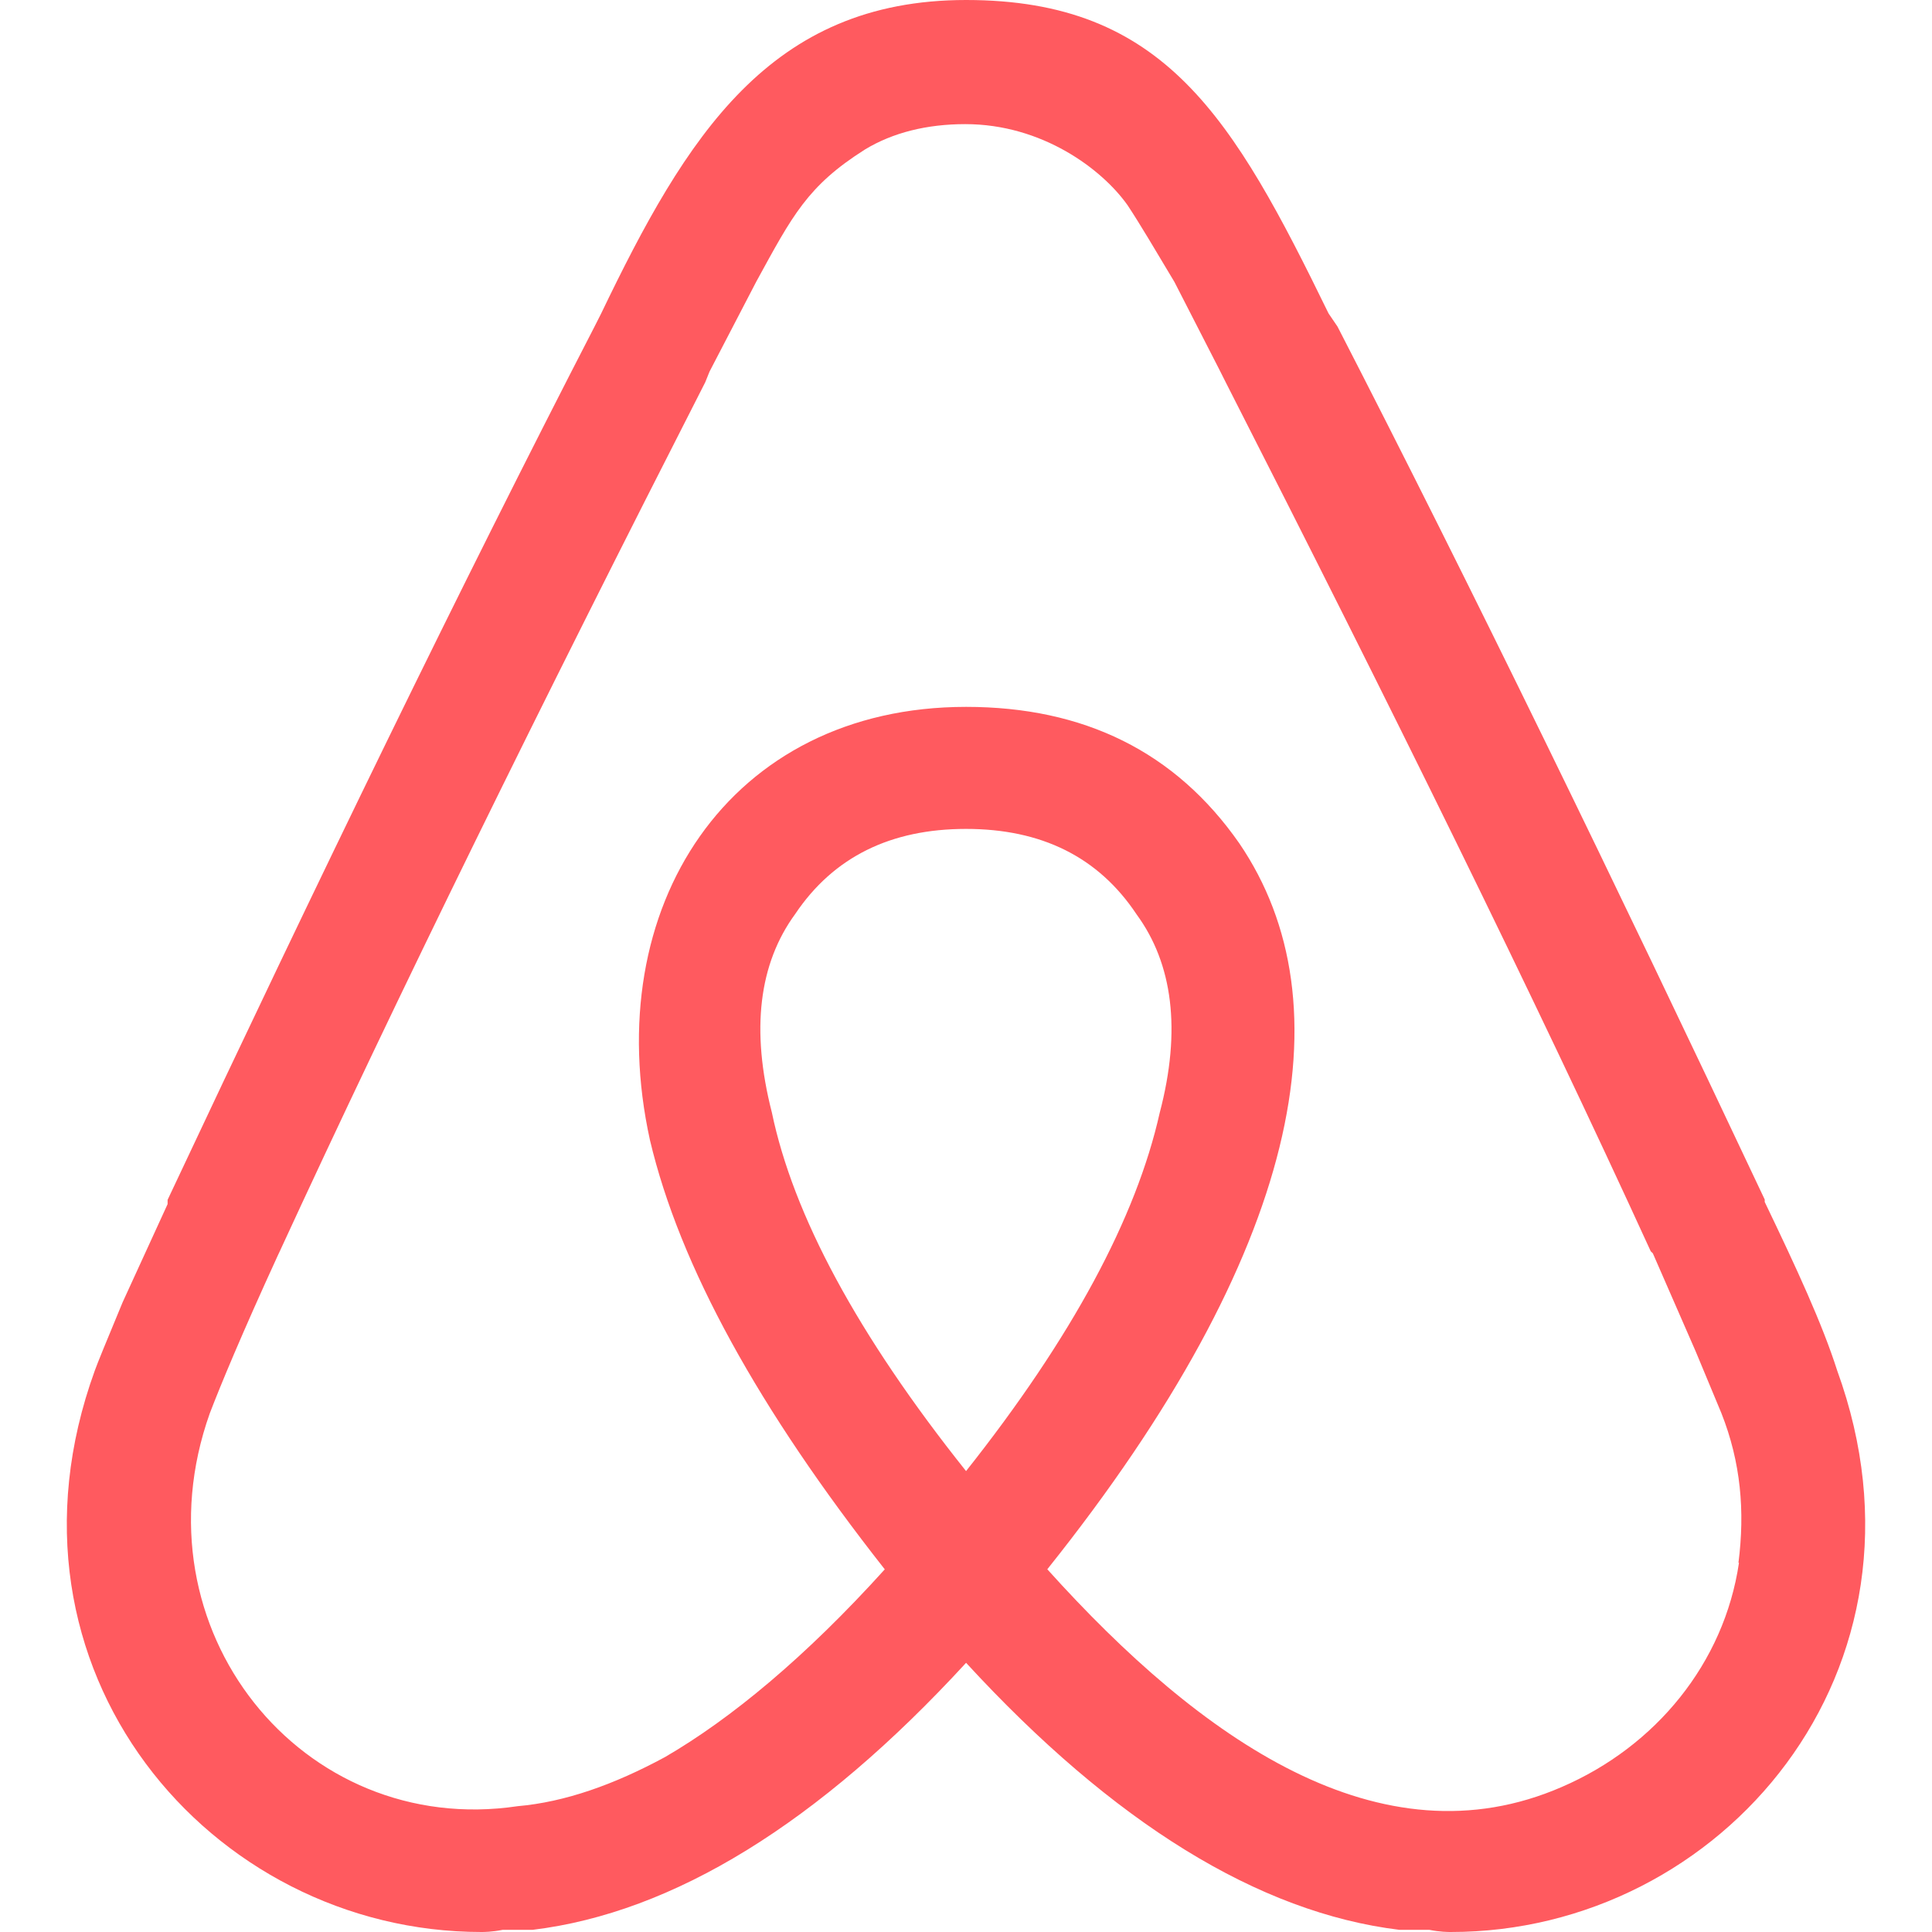
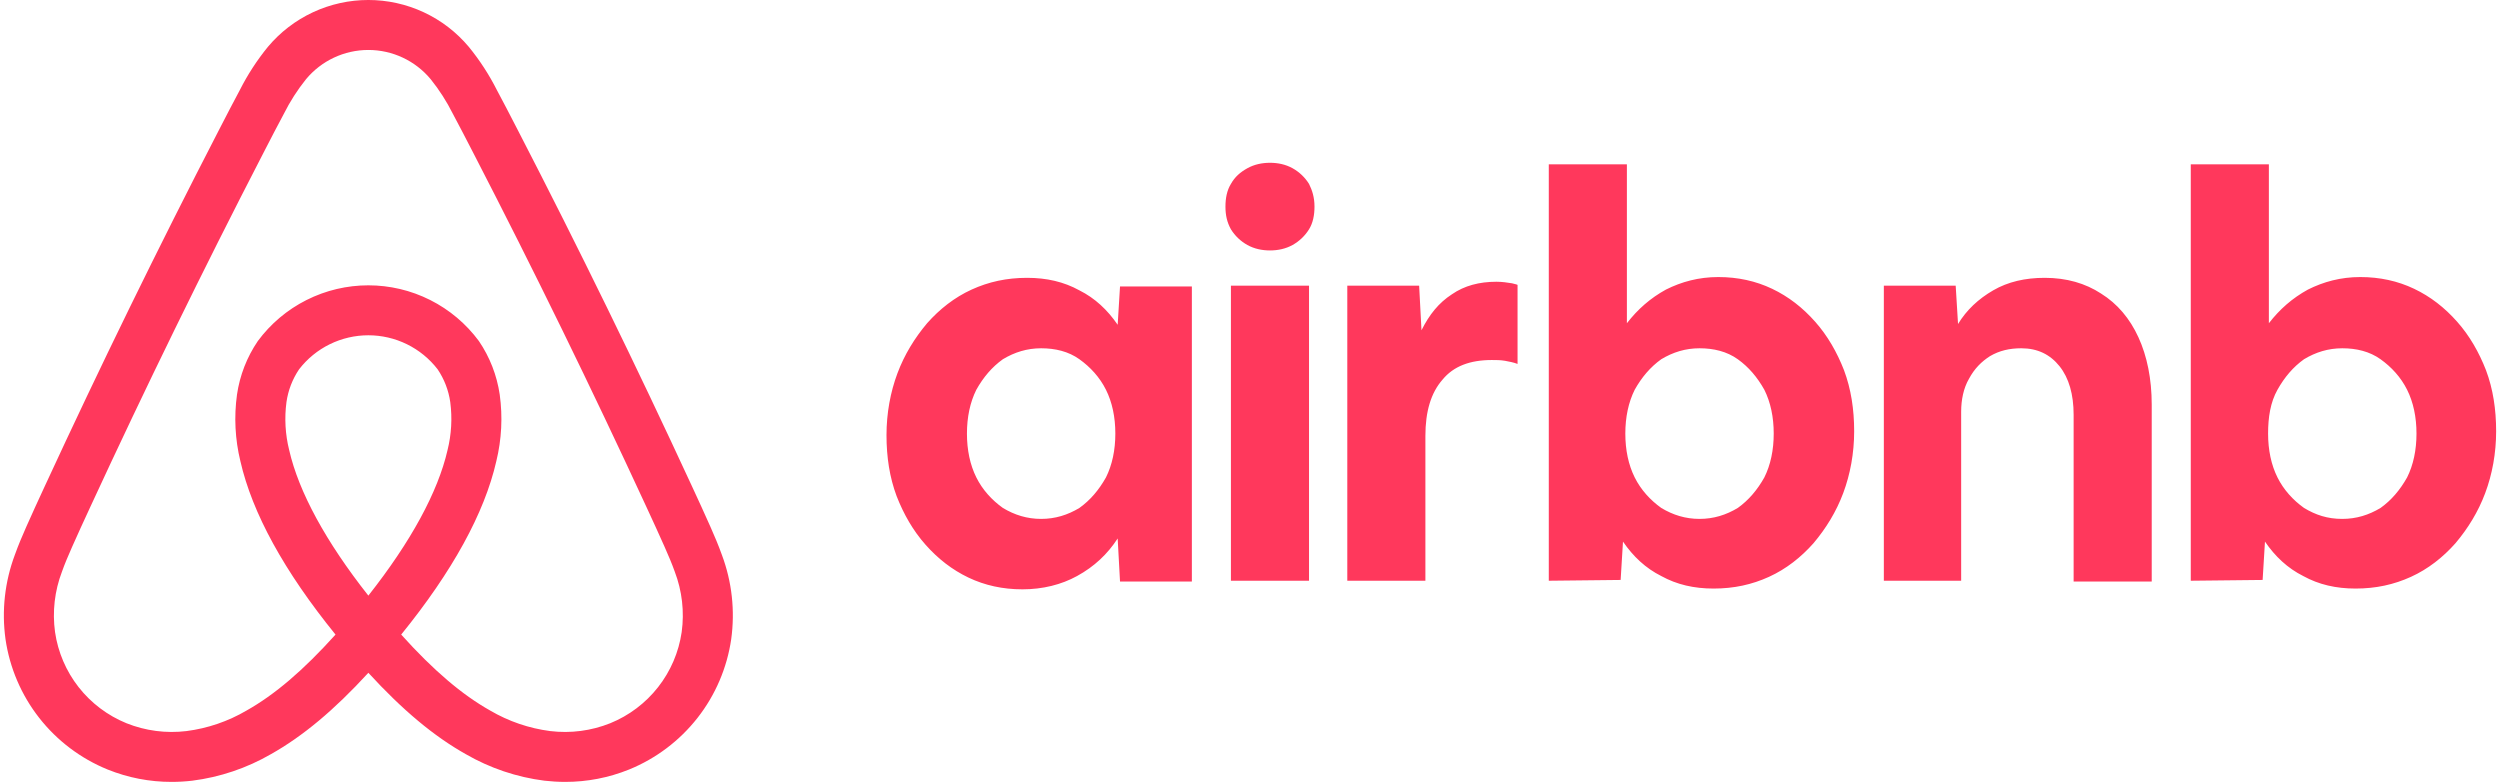
- <svg xmlns="http://www.w3.org/2000/svg" fill="#FF5A5F" role="img" viewBox="0 0 24 24">
-   <path d="M12.001 18.275c-1.353-1.697-2.148-3.184-2.413-4.457-.263-1.027-.16-1.848.291-2.465.477-.71 1.188-1.056 2.121-1.056s1.643.345 2.12 1.063c.446.61.558 1.432.286 2.465-.291 1.298-1.085 2.785-2.412 4.458zm9.601 1.14c-.185 1.246-1.034 2.28-2.2 2.783-2.253.98-4.483-.583-6.392-2.704 3.157-3.951 3.74-7.028 2.385-9.018-.795-1.14-1.933-1.695-3.394-1.695-2.944 0-4.563 2.49-3.927 5.382.37 1.565 1.352 3.343 2.917 5.332-.98 1.085-1.91 1.856-2.732 2.333-.636.344-1.245.558-1.828.609-2.679.399-4.778-2.2-3.825-4.88.132-.345.395-.98.845-1.961l.025-.053c1.464-3.178 3.242-6.79 5.285-10.795l.053-.132.58-1.116c.45-.822.635-1.19 1.351-1.643.346-.21.77-.315 1.246-.315.954 0 1.698.558 2.016 1.007.158.239.345.557.582.953l.558 1.089.08.159c2.041 4.004 3.821 7.608 5.279 10.794l.026.025.533 1.22.318.764c.243.613.294 1.222.213 1.858zm1.22-2.39c-.186-.583-.505-1.271-.9-2.094v-.03c-1.889-4.006-3.642-7.608-5.307-10.844l-.111-.163C15.317 1.461 14.468 0 12.001 0c-2.44 0-3.476 1.695-4.535 3.898l-.081.16c-1.669 3.236-3.421 6.843-5.303 10.847v.053l-.559 1.22c-.21.504-.317.768-.345.847C-.172 20.74 2.611 24 5.98 24c.027 0 .132 0 .265-.027h.372c1.75-.213 3.554-1.325 5.384-3.317 1.829 1.989 3.635 3.104 5.382 3.317h.372c.133.027.239.027.265.027 3.37.003 6.152-3.261 4.802-6.975z" />
+ <svg xmlns="http://www.w3.org/2000/svg" width="3.19em" height="1em" viewBox="0 0 512 161">
+   <path fill="#ff385c" d="M147.508 113.996c-.72-2.022-1.562-3.978-2.363-5.79a541 541 0 0 0-3.772-8.282l-.1-.215a1853 1853 0 0 0-35.53-72.668l-.529-1.024a473 473 0 0 0-3.926-7.505A48.8 48.8 0 0 0 95.51 9.62a26.9 26.9 0 0 0-9.248-7.098a26.95 26.95 0 0 0-22.776.003a26.9 26.9 0 0 0-9.246 7.1a49 49 0 0 0-5.773 8.89a481 481 0 0 0-3.962 7.574l-.49.95A1855 1855 0 0 0 8.484 99.71l-.162.35a547 547 0 0 0-3.709 8.145c-.8 1.811-1.641 3.766-2.362 5.793a35.5 35.5 0 0 0-1.916 17.308a34.2 34.2 0 0 0 6.924 16.173a34.3 34.3 0 0 0 14.055 10.606a34.9 34.9 0 0 0 13.151 2.544q2.126 0 4.238-.247a43.2 43.2 0 0 0 16.172-5.456c6.523-3.665 12.966-9.036 20.004-16.711c7.038 7.675 13.48 13.046 20.004 16.71a43.2 43.2 0 0 0 16.172 5.457a37 37 0 0 0 4.238.247c4.507.01 8.973-.854 13.15-2.544a34.3 34.3 0 0 0 14.056-10.606a34.2 34.2 0 0 0 6.924-16.173a35.54 35.54 0 0 0-1.915-17.31m-72.629 8.367c-8.713-11.044-14.303-21.3-16.265-29.897a26.4 26.4 0 0 1-.56-9.857a16.1 16.1 0 0 1 2.593-6.739a17.95 17.95 0 0 1 6.302-5.15a18 18 0 0 1 15.862.002a17.95 17.95 0 0 1 6.301 5.15a16.1 16.1 0 0 1 2.593 6.74a26.5 26.5 0 0 1-.562 9.86c-1.964 8.597-7.553 18.85-16.264 29.891m64.368 7.489a23.9 23.9 0 0 1-4.841 11.307a23.97 23.97 0 0 1-9.828 7.416a25.05 25.05 0 0 1-12.336 1.614a32.6 32.6 0 0 1-12.317-4.207c-5.807-3.262-11.685-8.27-18.3-15.617c10.53-12.983 17.106-24.95 19.54-35.61a36.6 36.6 0 0 0 .7-13.7a26.3 26.3 0 0 0-4.274-10.985a28.2 28.2 0 0 0-9.989-8.427a28.26 28.26 0 0 0-25.444 0a28.2 28.2 0 0 0-9.99 8.425a26.3 26.3 0 0 0-4.274 10.981a36.6 36.6 0 0 0 .696 13.696c2.433 10.663 9.009 22.634 19.542 35.621c-6.614 7.346-12.492 12.354-18.299 15.617a32.6 32.6 0 0 1-12.317 4.206a25.05 25.05 0 0 1-12.337-1.614a24 24 0 0 1-9.827-7.415a23.9 23.9 0 0 1-4.84-11.308a25.2 25.2 0 0 1 1.426-12.42c.574-1.616 1.247-3.2 2.08-5.084a543 543 0 0 1 3.639-7.991l.162-.352a1844 1844 0 0 1 35.336-72.266l.492-.955c1.26-2.443 2.562-4.97 3.876-7.411a39.7 39.7 0 0 1 4.539-7.087a16.65 16.65 0 0 1 25.631-.002a39.5 39.5 0 0 1 4.54 7.084c1.301 2.42 2.592 4.924 3.841 7.345l.53 1.027a1842 1842 0 0 1 35.335 72.267l.1.216c1.23 2.663 2.503 5.415 3.701 8.126c.834 1.886 1.508 3.472 2.081 5.082a25.2 25.2 0 0 1 1.426 12.42m69.993-8.781q-6.015 0-11.07-2.411c-3.37-1.608-6.257-3.86-8.824-6.753s-4.492-6.27-5.937-9.969c-1.444-3.859-2.086-8.04-2.086-12.541s.803-8.844 2.247-12.703s3.53-7.235 6.097-10.29c2.567-2.894 5.615-5.306 9.145-6.914s7.22-2.412 11.392-2.412c4.01 0 7.54.804 10.75 2.573c3.209 1.608 5.776 4.02 7.861 7.074l.482-7.878h14.76v60.617h-14.76l-.482-8.843c-2.085 3.215-4.813 5.788-8.343 7.717c-3.209 1.77-7.06 2.734-11.231 2.734m3.852-14.47c2.888 0 5.455-.804 7.862-2.251c2.246-1.608 4.01-3.698 5.455-6.27c1.283-2.573 1.925-5.628 1.925-9.005s-.642-6.432-1.925-9.004c-1.284-2.573-3.21-4.663-5.455-6.27c-2.247-1.609-4.974-2.252-7.862-2.252s-5.455.804-7.862 2.251c-2.246 1.608-4.011 3.698-5.455 6.27c-1.284 2.573-1.926 5.628-1.926 9.005s.642 6.432 1.926 9.004c1.283 2.573 3.209 4.663 5.455 6.27c2.407 1.448 4.974 2.252 7.862 2.252m56.156-64.155c0 1.769-.321 3.377-1.124 4.663a9.3 9.3 0 0 1-3.369 3.216c-1.444.804-3.048 1.125-4.652 1.125s-3.21-.321-4.654-1.125a9.3 9.3 0 0 1-3.369-3.216c-.802-1.447-1.123-2.894-1.123-4.663c0-1.768.32-3.376 1.123-4.663c.802-1.447 1.925-2.411 3.37-3.215c1.443-.804 3.048-1.126 4.653-1.126s3.208.322 4.652 1.126a9.3 9.3 0 0 1 3.37 3.215c.641 1.287 1.123 2.734 1.123 4.663m-17.168 76.857V58.685h16.044v60.617zm58.884-44.7v.162c-.802-.322-1.765-.483-2.568-.643c-.962-.161-1.765-.161-2.727-.161c-4.493 0-7.862 1.286-10.108 4.02c-2.407 2.733-3.53 6.592-3.53 11.576v29.746h-16.044V58.685h14.76l.482 9.165c1.604-3.216 3.53-5.628 6.257-7.396c2.567-1.77 5.615-2.573 9.145-2.573c1.124 0 2.247.16 3.21.321c.48.161.801.161 1.123.322zm6.417 44.7v-85.54h16.045v32.64c2.246-2.893 4.813-5.145 8.022-6.913c3.21-1.608 6.74-2.573 10.75-2.573q6.016 0 11.07 2.412c3.37 1.608 6.258 3.859 8.825 6.753c2.568 2.894 4.493 6.271 5.937 9.97c1.444 3.858 2.085 8.038 2.085 12.54c0 4.503-.802 8.844-2.245 12.703c-1.445 3.859-3.53 7.235-6.098 10.29c-2.567 2.895-5.615 5.306-9.145 6.914s-7.22 2.412-11.391 2.412c-4.012 0-7.541-.804-10.75-2.573c-3.21-1.608-5.777-4.02-7.862-7.074l-.482 7.878zm30.966-12.702c2.889 0 5.456-.804 7.862-2.251c2.246-1.608 4.011-3.698 5.455-6.27c1.284-2.573 1.926-5.628 1.926-9.005s-.642-6.432-1.926-9.004c-1.444-2.573-3.209-4.663-5.455-6.27c-2.246-1.609-4.973-2.252-7.862-2.252c-2.888 0-5.455.804-7.861 2.251c-2.247 1.608-4.012 3.698-5.456 6.27c-1.283 2.573-1.925 5.628-1.925 9.005s.642 6.432 1.925 9.004c1.284 2.573 3.21 4.663 5.456 6.27c2.406 1.448 4.973 2.252 7.861 2.252m37.866 12.702V58.685h14.76l.482 7.879c1.765-2.895 4.171-5.146 7.22-6.914c3.048-1.769 6.578-2.573 10.59-2.573c4.492 0 8.342 1.125 11.551 3.216c3.37 2.09 5.937 5.145 7.702 9.004s2.727 8.521 2.727 13.828v36.338h-16.044V85.215c0-4.18-.963-7.557-2.888-9.97c-1.925-2.41-4.493-3.697-7.862-3.697c-2.407 0-4.493.482-6.418 1.608c-1.765 1.125-3.209 2.572-4.332 4.663c-1.123 1.929-1.604 4.34-1.604 6.753v34.73zm63.054 0v-85.54h16.045v32.64c2.246-2.893 4.813-5.145 8.022-6.913c3.21-1.608 6.74-2.573 10.75-2.573q6.018 0 11.071 2.412c3.37 1.608 6.257 3.859 8.824 6.753c2.57 2.894 4.492 6.271 5.938 9.97c1.446 3.858 2.083 8.038 2.083 12.54c0 4.503-.798 8.844-2.244 12.703c-1.445 3.859-3.529 7.235-6.099 10.29c-2.566 2.895-5.614 5.306-9.144 6.914s-7.22 2.412-11.391 2.412c-4.011 0-7.541-.804-10.75-2.573c-3.21-1.608-5.776-4.02-7.862-7.074l-.481 7.878zm31.127-12.702c2.888 0 5.455-.804 7.862-2.251c2.246-1.608 4.01-3.698 5.455-6.27c1.284-2.573 1.926-5.628 1.926-9.005s-.642-6.432-1.926-9.004c-1.283-2.573-3.209-4.663-5.455-6.27c-2.247-1.609-4.974-2.252-7.862-2.252s-5.455.804-7.862 2.251c-2.246 1.608-4.01 3.698-5.455 6.27c-1.444 2.573-1.926 5.628-1.926 9.005s.643 6.432 1.926 9.004c1.284 2.573 3.21 4.663 5.455 6.27c2.407 1.448 4.814 2.252 7.862 2.252" />
</svg>
